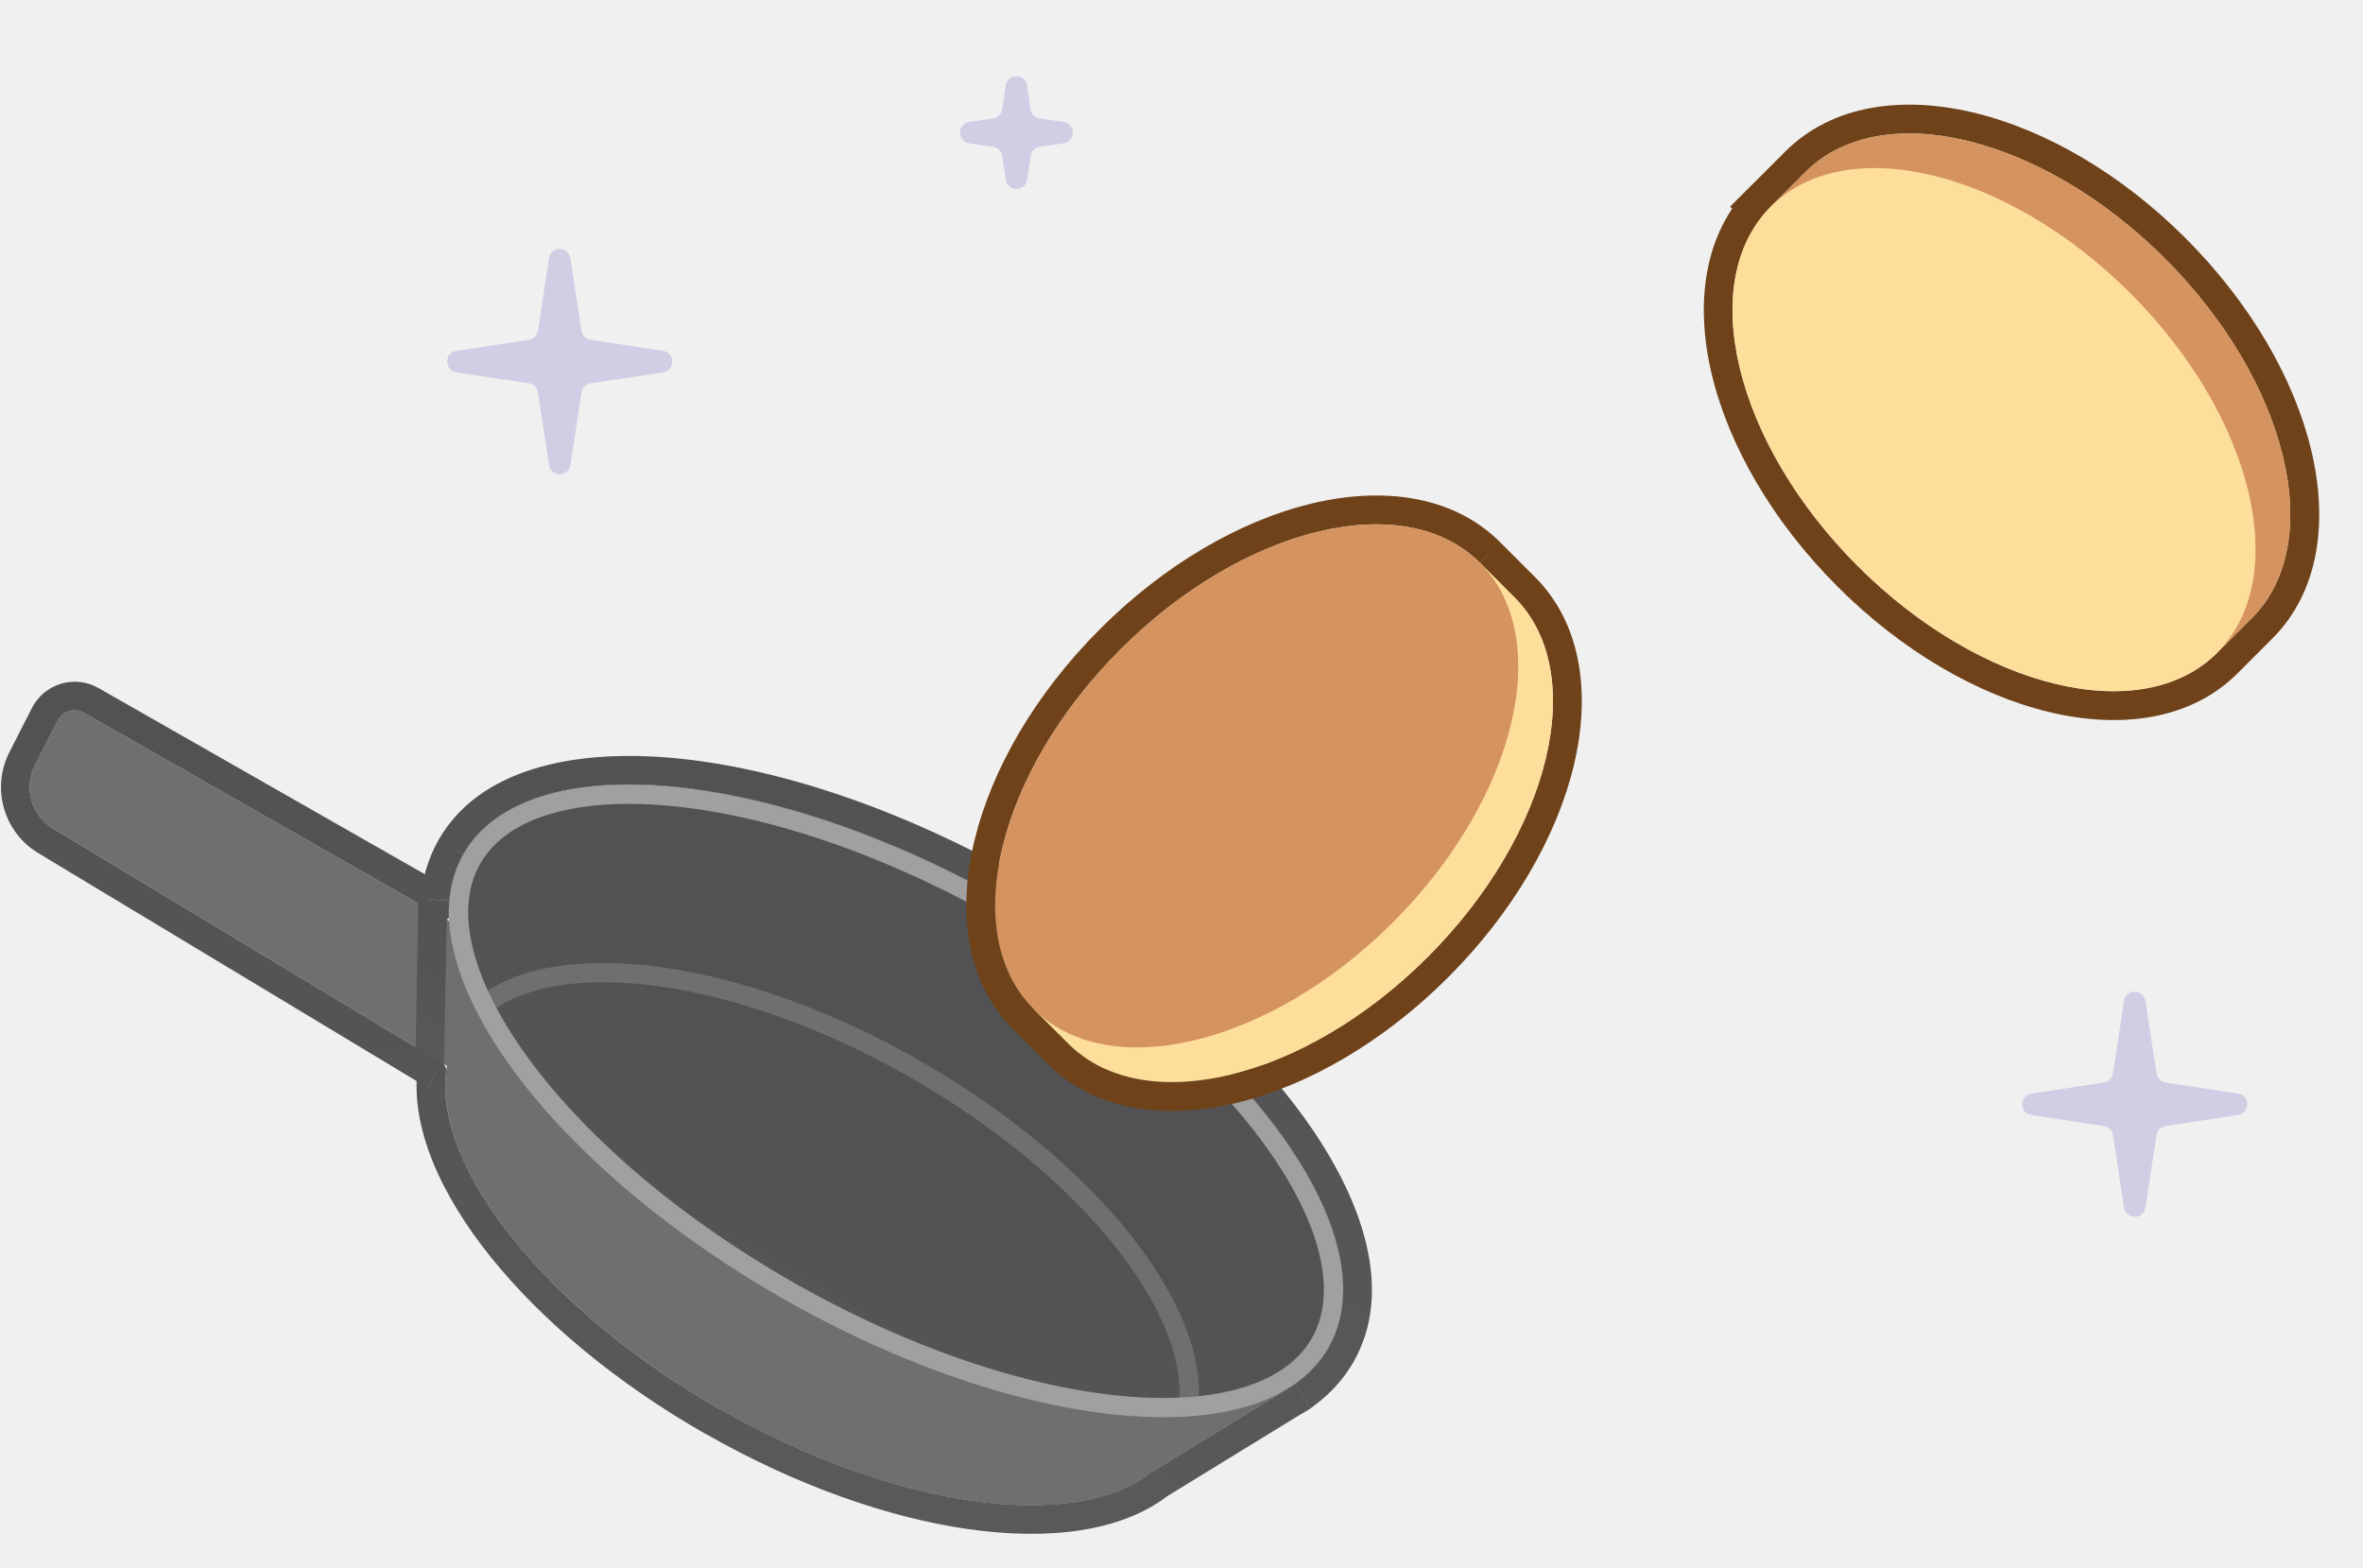
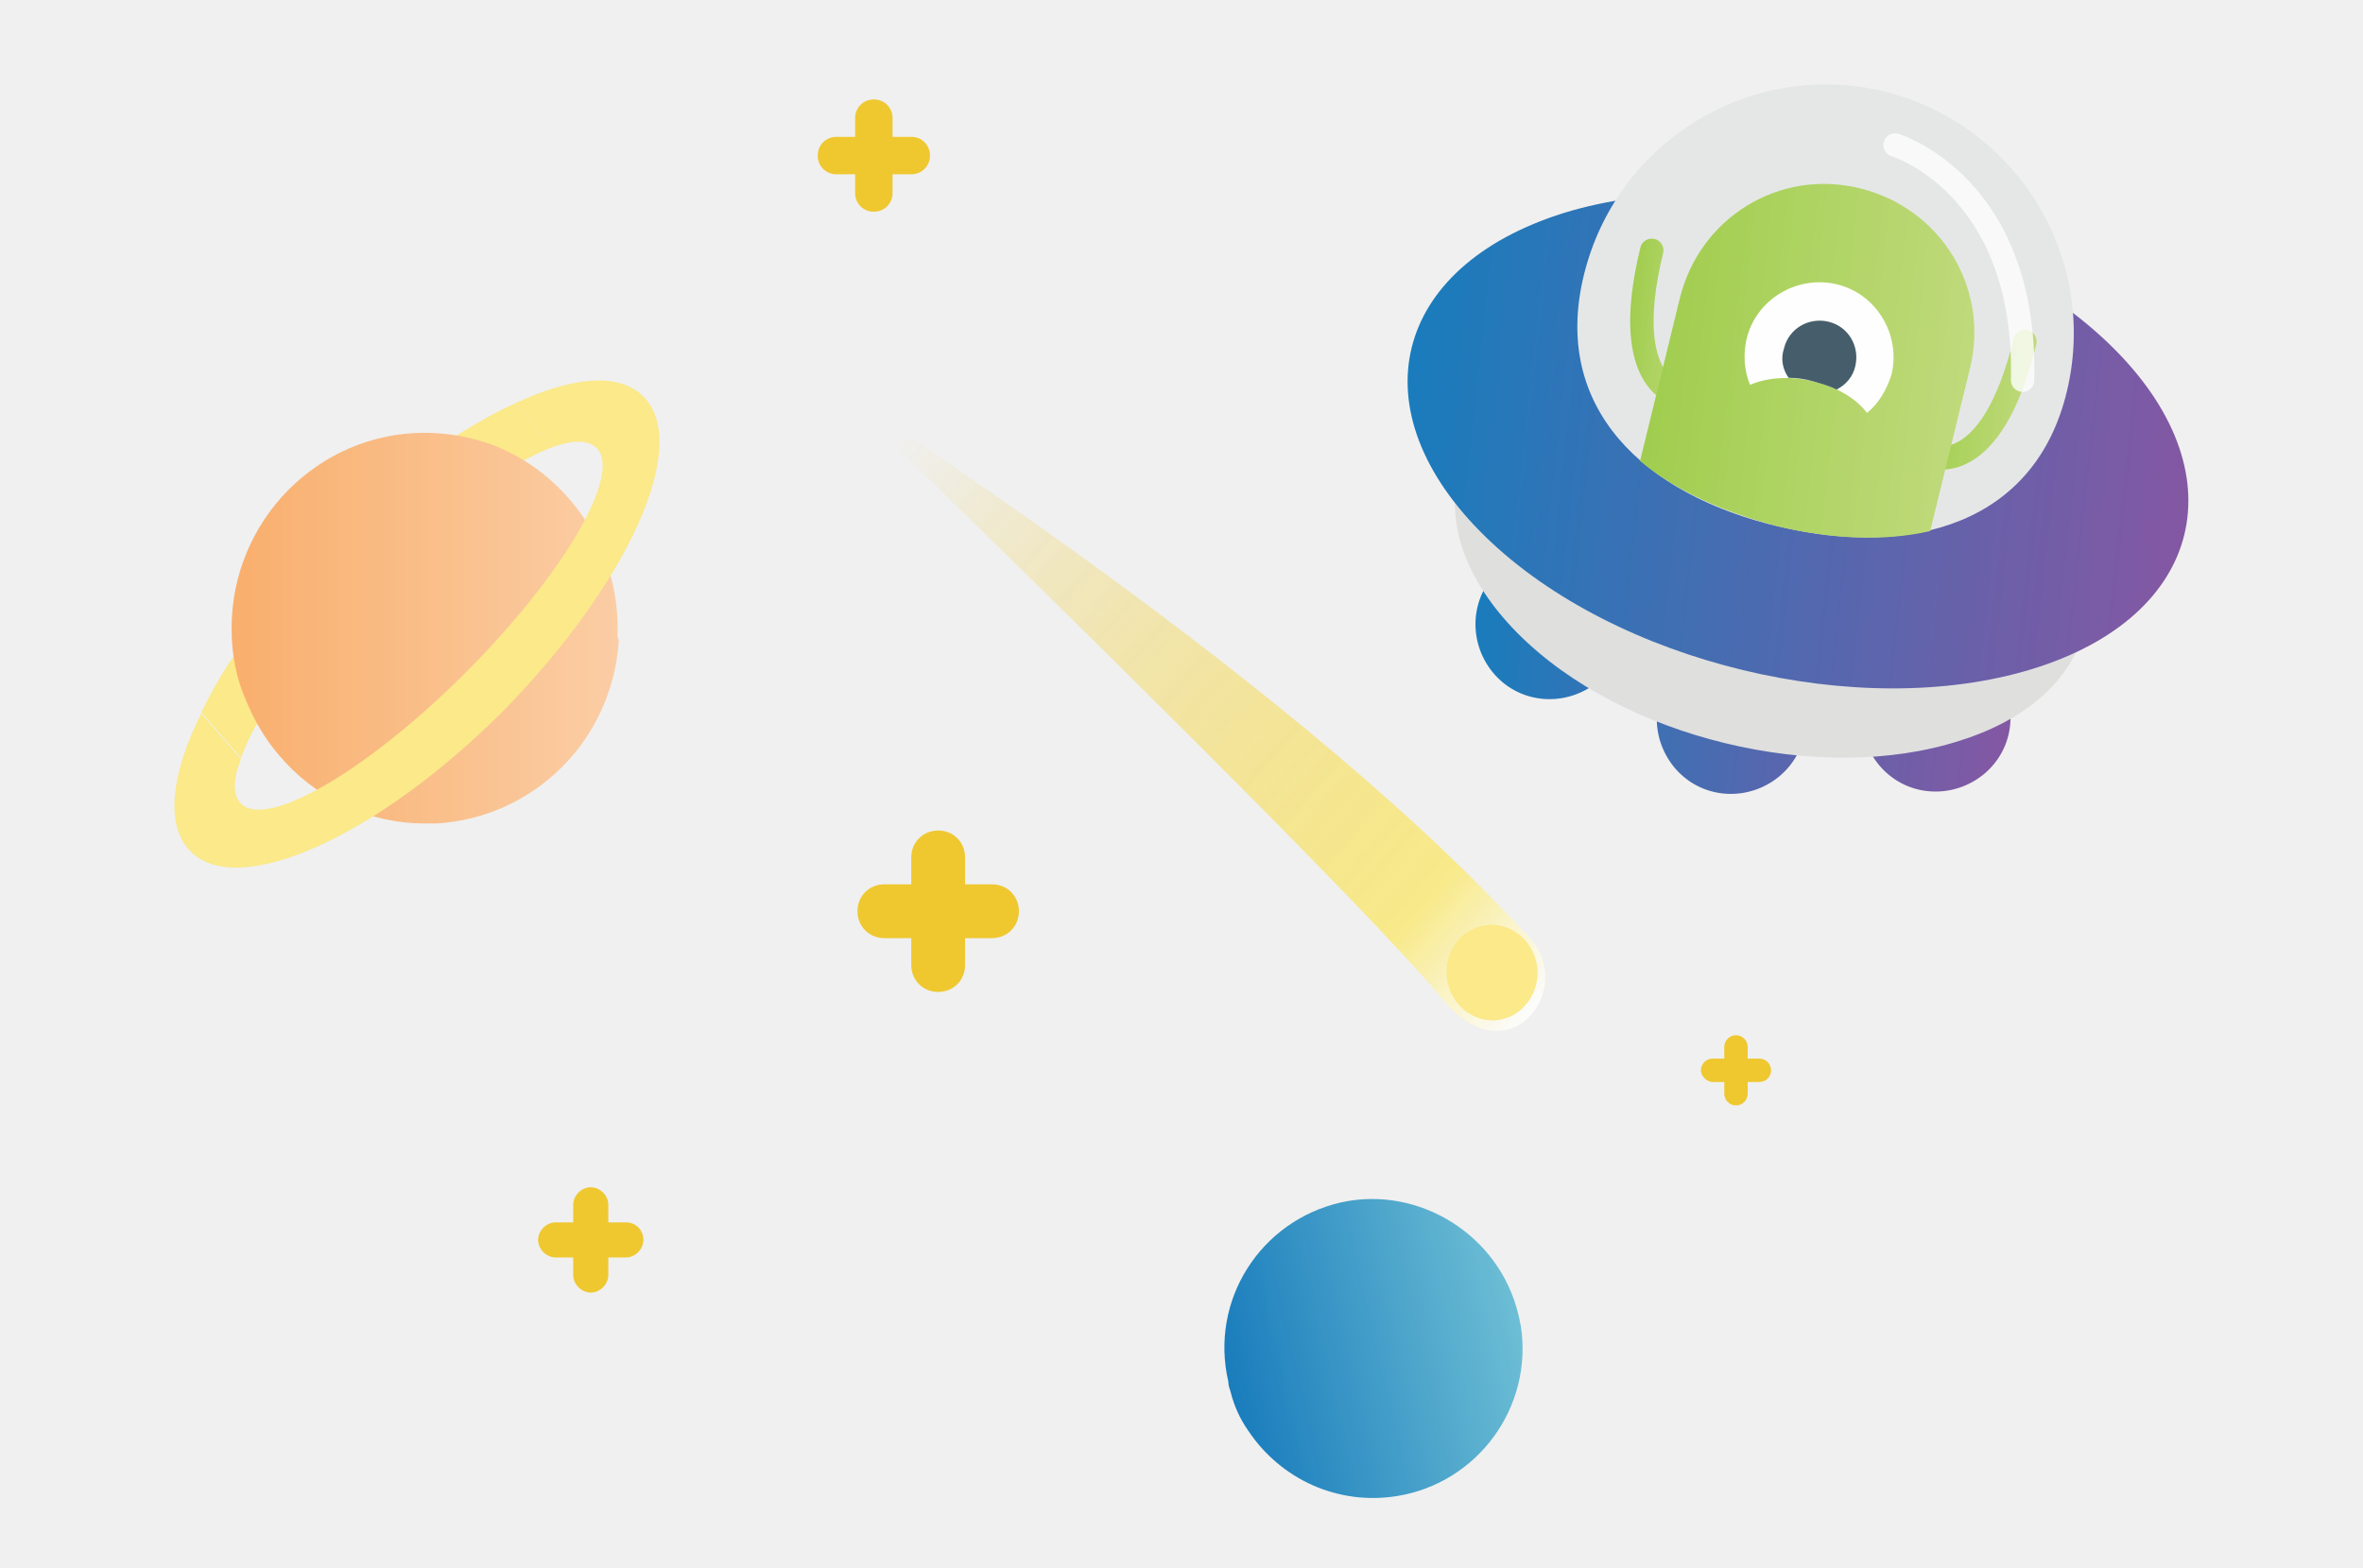
- <svg xmlns="http://www.w3.org/2000/svg" width="202" height="134" fill="none">
-   <g clip-path="url(#G)" opacity=".9">
-     <g fill="#606063">
-       <ellipse rx="35.329" ry="16.759" transform="matrix(-.868567 -.495572 -.495572 .868567 69.8631 105.917)" />
-       <path d="M96.673 126.95l14.097-8.644-72.385-41.3-.102 16.63 58.4 33.315z" />
-       <path d="M41.893 80.74L7.205 60.947a1.65 1.65 0 0 0-2.291.685l-1.93 3.79a4.13 4.13 0 0 0 1.549 5.41l35.888 21.623 1.472-11.72z" />
-     </g>
-     <ellipse fill="url(#D)" rx="42.576" ry="19.476" transform="matrix(-.868567 -.495572 -.495572 .868567 76.597 94.1158)" />
-     <g stroke-width="1.652">
-       <path stroke="#606063" d="M101.565 120.4c1.16-8.27-8.41-20.488-23.397-29.04s-30.375-10.574-36.905-5.366" />
-       <path stroke="#979797" d="M40.335 73.426c-2.407 4.22-.95 10.422 3.96 17.25 4.862 6.763 12.928 13.857 23.06 19.64s20.344 9.115 28.64 9.86c8.375.752 14.457-1.15 16.864-5.368s.95-10.422-3.96-17.25c-4.862-6.763-12.928-13.857-23.06-19.64s-20.344-9.115-28.64-9.86c-8.375-.75-14.457 1.15-16.865 5.368z" />
-     </g>
-     <path stroke="url(#E)" stroke-width="2.449" d="M36.99 77.086l-.27 14.43" />
-     <mask id="A" width="125.963" height="76.447" x="-5.031" y="57.228" fill="#000" maskUnits="userSpaceOnUse">
-       <path fill="#fff" d="M-5.03 57.228h125.963v76.447H-5.03z" />
-       <path fill-rule="evenodd" d="M61.558 120.473c-14.89-8.496-24.432-20.608-23.42-28.876.035-.287-.093-.57-.34-.72L4.534 70.833a4.13 4.13 0 0 1-1.549-5.41l1.93-3.79a1.65 1.65 0 0 1 2.291-.685L38.08 78.563c.13.075.294-.02.295-.17-.01-.325-.01-.645.006-.96l.002-.412c.018-.004.025-.008.025-.014.12-1.44.517-2.78 1.208-4 5.33-9.343 26.208-7.47 46.632 4.183s32.658 28.673 27.328 38.015c-.69 1.21-1.643 2.233-2.82 3.07.007.018.007.026.001.03l-.543.333c-.025.016-.05.03-.077.047-.047.03-.095.06-.143.088l-11.61 7.12c-6.574 5.13-21.898 3.09-36.825-5.428z" />
-     </mask>
-     <path fill="url(#F)" d="M61.558 120.473l-1.214 2.127 1.214-2.127zM4.534 70.833L3.27 72.93l1.264-2.098zm-1.55-5.4l-2.183-1.11 2.183 1.11zm1.93-3.79l2.183 1.11-2.183-1.11zm2.29-.685L8.42 58.82l-1.214 2.127zm31.177 16.486l2.446.114.002-.05v-.05l-2.45-.015zm1.235-4.416L37.5 71.802l2.127 1.214zM86.25 77.2l1.214-2.127L86.25 77.2zm27.328 38.015l2.127 1.214-2.127-1.214zm-3.363 3.433l-1.28-2.088-.012.007-.01.007 1.303 2.074zm-.077.047l-1.286-2.083 1.286 2.083zm-.143.088l-1.258-2.102-.022.014 1.28 2.088zm-11.61 7.12l-1.28-2.088-.118.073-.11.084 1.506 1.93zm12.374-7.587l1.28 2.087-1.28-2.087zm-.001-.03l1.42 1.997-1.42-1.997zM38.384 77.02l-2.45-.015 2.45.015zm-.303 1.543l1.214-2.127-1.214 2.127zm.328-1.557l-2.44-.206 2.44.206zm-.27 14.59l-2.43-.298 2.43.298zm-.34-.72l1.264-2.098-1.264 2.098zm-2.1.422c-.627 5.12 2.002 10.88 6.268 16.185 4.342 5.4 10.7 10.74 18.368 15.116l2.427-4.254c-7.222-4.12-13.08-9.084-16.978-13.93-3.974-4.942-5.61-9.37-5.224-12.52l-4.862-.596zM3.27 72.93l33.265 20.043 2.528-4.195L5.798 68.736 3.27 72.93zm-2.468-8.62a6.58 6.58 0 0 0 2.468 8.619l2.528-4.195a1.68 1.68 0 0 1-.63-2.202L.802 64.312zm1.93-3.79l-1.93 3.79 4.365 2.222 1.93-3.79-4.365-2.222zM8.42 58.82a4.1 4.1 0 0 0-5.687 1.702l4.365 2.222c-.206.406-.7.556-1.105.33L8.42 58.82zm30.876 17.617L8.42 58.82 5.99 63.073 36.868 80.7l2.427-4.254zm-3.36.882a14.58 14.58 0 0 0-.007 1.155l4.895-.16a9.68 9.68 0 0 1 .005-.767l-4.893-.227zm0-.313l-.002.412 4.898.03.002-.412-4.898-.03zm1.555-5.203c-.882 1.546-1.372 3.234-1.52 4.998l4.88.41c.094-1.116.395-2.106.895-2.982L37.5 71.802zm49.972 3.27c-10.445-5.96-21.108-9.482-29.97-10.277-8.626-.774-16.572.996-20.002 7.007l4.254 2.427c1.9-3.33 7.06-5.296 15.3-4.556 8.015.72 18.003 3.96 27.98 9.653l2.427-4.254zm28.242 41.356c3.43-6.01.9-13.752-4.145-20.784-5.194-7.225-13.65-14.612-24.097-20.572l-2.427 4.254c9.978 5.693 17.85 12.643 22.547 19.176 4.835 6.727 5.768 12.167 3.868 15.5l4.254 2.427zm-3.53 3.853c1.443-1.026 2.647-2.308 3.53-3.853L111.45 114c-.5.875-1.2 1.638-2.112 2.287l2.837 3.993zm-.68.453l.543-.333-2.56-4.175-.543.333 2.56 4.175zm-2.583-4.16l-.06.038 2.573 4.167.093-.058-2.606-4.147zm2.34 4.3l.172-.105-2.573-4.167-.115.07 2.516 4.203zm-11.588 7.106l11.6-7.12-2.56-4.175-11.61 7.12 2.56 4.176zm-39.32-5.39c7.687 4.386 15.54 7.145 22.412 8.13 6.75.966 13.057.283 17.134-2.897l-3.013-3.862c-2.498 1.95-7.14 2.81-13.426 1.9-6.166-.883-13.438-3.403-20.68-7.534l-2.427 4.254zm49.2-2.174c-1.61-.92-1.648-3.23-.066-4.2l2.56 4.175a2.46 2.46 0 0 0-.066-4.229l-2.428 4.254zm-.205-4.138a2.46 2.46 0 0 0 .205 4.138l2.428-4.254c1.56.89 1.648 3.082.204 4.11l-2.837-3.993zM40.833 77.035c-.01 1.867-2.03 3.03-3.65 2.105l2.427-4.254a2.46 2.46 0 0 0-3.675 2.119l4.898.03zM36.868 80.7a2.65 2.65 0 0 0 3.957-2.282l-4.898-.03c.01-1.722 1.872-2.796 3.368-1.942L36.868 80.7zm.316-1.55a2.46 2.46 0 0 0 3.667-1.928l-4.88-.41c.15-1.765 2.082-2.805 3.642-1.915l-2.427 4.254zm3.387 12.755c.145-1.18-.378-2.435-1.508-3.116l-2.528 4.195a1.72 1.72 0 0 1-.826-1.675l4.862.596z" mask="url(#A)" />
-     <mask id="B" width="72.832" height="72.832" x="72.421" y="32.209" fill="#000" maskUnits="userSpaceOnUse">
-       <path fill="#fff" d="M72.42 32.208h72.832v72.832H72.42z" />
-       <path fill-rule="evenodd" d="M88.356 86.256c-6.438-6.438-3.117-20.196 7.418-30.73s24.293-13.855 30.73-7.418l2.967 2.967c6.437 6.438 3.116 20.196-7.418 30.73S97.76 95.66 91.323 89.223l-2.967-2.967z" />
-     </mask>
-     <path fill="#612f01" d="M126.515 48.12l-1.744 1.744v-.003l1.746-1.74zm2.956 2.956l1.744-1.744-1.744 1.744zM90.1 84.512l.117.126.08.096.045.06.014.02-.014-.02-.045-.06-.08-.096-.117-.126L86.612 88l-.117-.126-.08-.096-.045-.06-.014-.02.014.02.045.06.08.096.117.126 3.488-3.488zm7.418-27.242c-5 5-8.2 10.684-9.42 15.736-1.23 5.1-.38 9.125 2.002 11.506L86.612 88c-4.056-4.056-4.763-10.13-3.31-16.15 1.465-6.07 5.192-12.532 10.727-18.067l3.488 3.488zm27.243-7.418c-2.382-2.38-6.407-3.233-11.507-2.002-5.05 1.22-10.736 4.42-15.736 9.42L94.03 53.78c5.535-5.535 11.997-9.262 18.067-10.727 6.022-1.454 12.095-.747 16.152 3.31l-3.488 3.488zm.01.01l3.48-3.497c.004.005.01.01.014.015l-3.493 3.482zm2.958 2.958l-2.956-2.956 3.488-3.488 2.956 2.956-3.488 3.488zM120.31 80.06c5-5 8.2-10.684 9.42-15.736 1.23-5.1.38-9.125-2.002-11.506l3.488-3.488c4.056 4.056 4.762 10.13 3.31 16.15-1.465 6.07-5.192 12.532-10.727 18.067l-3.488-3.488zM93.067 87.48c2.38 2.38 6.406 3.233 11.506 2.002 5.052-1.22 10.736-4.42 15.736-9.42l3.488 3.488c-5.535 5.535-11.996 9.26-18.067 10.727-6.022 1.454-12.095.747-16.15-3.31l3.488-3.488zM90.1 84.512l2.967 2.967-3.488 3.488L86.612 88l3.488-3.488z" mask="url(#B)" />
-     <path fill="#fedc90" d="M91.323 89.223c6.438 6.438 20.197 3.117 30.73-7.418s13.855-24.293 7.417-30.73l-2.967-2.967-38.148 38.148 2.967 2.967z" />
-     <path fill="#d1884f" d="M88.356 86.256c6.438 6.438 20.196 3.117 30.73-7.418s13.855-24.293 7.418-30.73-20.196-3.117-30.73 7.418-13.855 24.293-7.418 30.73z" />
-     <mask id="C" width="72.832" height="72.832" x="135.487" y="-1.088" fill="#000" maskUnits="userSpaceOnUse">
-       <path fill="#fff" d="M135.487-1.088h72.832v72.832h-72.832z" />
-       <path fill-rule="evenodd" d="M189.586 55.758l-.052.052c-6.438 6.438-20.196 3.117-30.73-7.418s-13.856-24.292-7.42-30.73h0l2.967-2.967c6.438-6.438 20.196-3.117 30.73 7.418s13.855 24.293 7.417 30.73l-2.914 2.915z" />
-     </mask>
-     <path fill="#612f01" d="M189.586 55.758l-1.757-1.73.007-.006.006-.006 1.744 1.744zm-38.2-38.095l1.744-1.744 1.744 1.744-1.744 1.744-1.744-1.744zm0 0l-1.744 1.744-1.744-1.744 1.744-1.744 1.744 1.744zm2.967-2.967l-1.744-1.744 1.744 1.744zM192.5 52.843l1.744 1.744-1.744-1.744zm-4.7 1.223l.04-.04 3.513 3.463-.064.065-3.488-3.488zm-27.243-7.418c5 5 10.685 8.2 15.737 9.42 5.1 1.23 9.125.38 11.506-2.002l3.488 3.488c-4.056 4.056-10.13 4.763-16.152 3.31-6.07-1.465-12.532-5.192-18.066-10.727l3.487-3.488zm-7.418-27.242c-2.38 2.382-3.232 6.406-2 11.506 1.22 5.052 4.42 10.736 9.42 15.736l-3.487 3.488c-5.535-5.535-9.262-11.996-10.727-18.066-1.454-6.022-.747-12.095 3.308-16.15l3.488 3.487zm0-3.488h0l-3.488 3.488 3.488-3.488zm2.967.52l-2.967 2.967-3.488-3.488 2.967-2.967 3.488 3.488zm27.243 7.418c-5-5-10.685-8.2-15.736-9.42-5.1-1.23-9.125-.38-11.507 2.002l-3.488-3.488c4.057-4.056 10.13-4.763 16.152-3.31 6.07 1.465 12.532 5.192 18.067 10.727l-3.488 3.488zm7.417 27.242c2.382-2.38 3.234-6.406 2.003-11.506-1.22-5.052-4.42-10.736-9.42-15.736l3.488-3.488c5.534 5.534 9.26 11.996 10.726 18.067 1.454 6.022.747 12.095-3.31 16.15l-3.488-3.488zm-2.914 2.915l2.914-2.915 3.488 3.488-2.914 2.915-3.488-3.488z" mask="url(#C)" />
-     <path fill="#d1884f" d="M192.5 52.842c6.437-6.438 3.116-20.196-7.418-30.73s-24.293-13.855-30.73-7.418l-2.967 2.967 38.148 38.148 2.967-2.967z" />
-     <path fill="#fedc90" d="M189.534 55.8c6.437-6.438 3.116-20.196-7.418-30.73s-24.293-13.855-30.73-7.418-3.117 20.196 7.417 30.73 24.293 13.855 30.73 7.418z" />
-     <g fill="#aea0d6">
-       <path d="M48.762 22.074c-.16-1.047-1.67-1.047-1.828 0l-.945 6.202c-.06.4-.375.714-.775.775l-6.202.945c-1.047.16-1.047 1.67 0 1.83l6.202.945c.4.06.714.375.775.775l.945 6.202c.16 1.047 1.67 1.047 1.828 0l.945-6.202c.06-.4.375-.714.775-.775l6.202-.945c1.047-.16 1.047-1.67 0-1.83l-6.202-.945c-.4-.06-.714-.375-.775-.775l-.945-6.202zM183.4 85.57c-.16-1.047-1.67-1.047-1.828 0l-.945 6.202c-.06.4-.375.714-.775.775l-6.202.945c-1.047.16-1.047 1.67 0 1.828l6.202.945c.4.06.714.375.775.775l.945 6.2c.16 1.048 1.67 1.048 1.828 0l.945-6.2c.06-.4.375-.714.775-.775l6.202-.945c1.048-.16 1.048-1.67 0-1.83l-6.202-.945c-.4-.06-.714-.375-.775-.775l-.945-6.202zM85.974 7.308c.16-1.047 1.67-1.047 1.83 0l.3 2.04c.06.4.375.714.775.775l2.04.3c1.047.16 1.047 1.67 0 1.83l-2.04.3c-.4.06-.714.375-.775.775l-.3 2.04c-.16 1.047-1.67 1.047-1.83 0l-.3-2.04c-.06-.4-.375-.714-.775-.775l-2.04-.3c-1.047-.16-1.047-1.67 0-1.83l2.04-.3c.4-.06.714-.375.775-.775l.3-2.04z" opacity=".5" />
+ <svg xmlns="http://www.w3.org/2000/svg" xmlns:xlink="http://www.w3.org/1999/xlink" version="1.1" id="Layer_1" x="0px" y="0px" width="202" height="134" viewBox="0 0 202 134" style="enable-background:new 0 0 202 134;" xml:space="preserve">
+   <style type="text/css">
+ 	.st0{opacity:0.9;clip-path:url(#SVGID_2_);}
+ 	.st1{fill:url(#SVGID_3_);}
+ 	.st2{fill:url(#SVGID_4_);}
+ 	.st3{fill:url(#SVGID_5_);}
+ 	.st4{fill:url(#SVGID_6_);}
+ 	.st5{fill:url(#SVGID_7_);}
+ 	.st6{fill:url(#SVGID_8_);}
+ 	.st7{fill:#DDDDDC;}
+ 	.st8{fill:url(#SVGID_9_);}
+ 	.st9{fill:#E3E5E5;}
+ 	.st10{fill:none;stroke:url(#SVGID_10_);stroke-width:2;stroke-linecap:round;stroke-miterlimit:10;}
+ 	.st11{fill:none;stroke:url(#SVGID_11_);stroke-width:2;stroke-linecap:round;stroke-miterlimit:10;}
+ 	.st12{fill:url(#SVGID_12_);}
+ 	.st13{fill:#FFFFFF;}
+ 	.st14{fill:#334E5C;}
+ 	.st15{opacity:0.8;fill:none;stroke:#FFFFFF;stroke-width:2;stroke-linecap:round;stroke-miterlimit:10;}
+ 	.st16{fill:#EEC31B;}
+ 	.st17{fill:url(#SVGID_13_);}
+ 	.st18{fill:url(#SVGID_14_);}
+ </style>
+   <g>
+     <defs>
+       <rect id="SVGID_1_" y="0" width="202" height="133.7" />
+     </defs>
+     <clipPath id="SVGID_2_">
+       <use xlink:href="#SVGID_1_" style="overflow:visible;" />
+     </clipPath>
+     <g class="st0">
+       <g>
+         <g>
+           <g>
+             <linearGradient id="SVGID_3_" gradientUnits="userSpaceOnUse" x1="113.077" y1="114.75" x2="138.637" y2="114.75" gradientTransform="matrix(0.9747 -0.2235 0.2235 0.9747 -30.9892 31.5789)">
+               <stop offset="0" style="stop-color:#016FB6" />
+               <stop offset="1" style="stop-color:#5EB8D1" />
+             </linearGradient>
+             <path class="st1" d="M129.8,112.4c0.1,0.3,0.1,0.6,0.2,0.9c1.1,7-3.7,13.5-10.6,14.6c-5,0.8-9.9-1.4-12.7-5.6       c-0.7-1-1.2-2.1-1.5-3.3c-0.1-0.3-0.2-0.6-0.2-0.9c-1.6-6.9,2.7-13.7,9.6-15.3C121.3,101.3,128.2,105.6,129.8,112.4       C129.8,112.4,129.8,112.4,129.8,112.4z" />
+           </g>
+           <g>
+             <linearGradient id="SVGID_4_" gradientUnits="userSpaceOnUse" x1="17.171" y1="49.636" x2="47.288" y2="49.636">
+               <stop offset="0" style="stop-color:#FCE87E" />
+               <stop offset="1" style="stop-color:#FCE87E" />
+             </linearGradient>
+             <path class="st2" d="M17.2,60.9l3.4,3.9c0.3-0.8,0.7-1.8,1.3-2.8l22.8-22.6c0.9-0.5,1.8-0.9,2.6-1.2L44,34.5       c-1.6,0.7-3.3,1.7-5.1,2.8l-11.5,8.1l-7.7,11.1C18.7,58,17.9,59.5,17.2,60.9L17.2,60.9z" />
+             <g>
+               <linearGradient id="SVGID_5_" gradientUnits="userSpaceOnUse" x1="19.699" y1="53.739" x2="52.76" y2="53.739">
+                 <stop offset="0" style="stop-color:#F9A75E" />
+                 <stop offset="1" style="stop-color:#FCC99C" />
+               </linearGradient>
+               <path class="st3" d="M52.8,53.7c0-5.1-2.3-9.7-5.9-12.8c0,0,0,0,0,0c-1.4-1.2-2.9-2.1-4.6-2.8v0c-1.9-0.7-3.9-1.1-6-1.1l0,0        c-9.1,0-16.5,7.5-16.5,16.7c0,0,0,0.1,0,0.1c0,0,0,0,0,0c0,2.1,0.4,4.2,1.2,6l0,0l0,0v0l0,0c0.7,1.7,1.6,3.3,2.8,4.7l0,0        c3,3.6,7.5,5.9,12.6,5.9c0.3,0,0.6,0,0.9,0l0,0c8.4-0.5,15.1-7.2,15.6-15.7l0,0l0,0C52.7,54.4,52.8,54.1,52.8,53.7z" />
+               <linearGradient id="SVGID_6_" gradientUnits="userSpaceOnUse" x1="17.171" y1="60.895" x2="17.172" y2="60.895">
+                 <stop offset="0" style="stop-color:#F9A75E" />
+                 <stop offset="1" style="stop-color:#FCC99C" />
+               </linearGradient>
+               <polygon class="st4" points="17.2,60.9 17.2,60.9 17.2,60.9 17.2,60.9       " />
+             </g>
+             <linearGradient id="SVGID_7_" gradientUnits="userSpaceOnUse" x1="14.913" y1="53.286" x2="56.387" y2="53.286">
+               <stop offset="0" style="stop-color:#FCE87E" />
+               <stop offset="1" style="stop-color:#FCE87E" />
+             </linearGradient>
+             <path class="st5" d="M55,33.9c-2.1-2.1-6.1-1.7-11,0.6l3.3,3.7h0c1.7-0.6,3-0.6,3.7,0.1c2.2,2.2-2.8,10.8-11.2,19.2       c-8.4,8.4-17,13.4-19.2,11.2c-0.7-0.7-0.7-2.1,0-3.8l-3.4-3.9c-2.6,5.2-3.1,9.6-0.9,11.8c4.1,4.1,16-1.3,26.7-12       C53.7,49.9,59.1,38,55,33.9L55,33.9z" />
+           </g>
+           <g>
+             <linearGradient id="SVGID_8_" gradientUnits="userSpaceOnUse" x1="121.82" y1="56.824" x2="168.25" y2="56.824" gradientTransform="matrix(0.994 0.109 -0.109 0.994 10.9264 -13.9333)">
+               <stop offset="0" style="stop-color:#016FB6" />
+               <stop offset="1" style="stop-color:#78469A" />
+             </linearGradient>
+             <path class="st6" d="M149.5,55.3c-3.4-0.8-6.9,1.3-7.7,4.7s1.3,6.9,4.7,7.7c3.4,0.8,6.9-1.3,7.7-4.7S152.9,56.1,149.5,55.3z        M167,55.1c-3.4-0.8-6.9,1.3-7.7,4.7c-0.8,3.4,1.3,6.9,4.7,7.7c3.4,0.8,6.9-1.3,7.7-4.7C172.5,59.4,170.4,56,167,55.1z        M134,47.2c-3.4-0.8-6.9,1.3-7.7,4.7c-0.8,3.4,1.3,6.9,4.7,7.7c3.4,0.8,6.9-1.3,7.7-4.7C139.5,51.5,137.4,48,134,47.2z" />
+             <path class="st7" d="M135.3,30.8c12-3.9,29,0.2,37.9,9.2c8.9,9,6.4,19.5-5.6,23.3c-12,3.9-29-0.2-37.9-9.2       S123.3,34.7,135.3,30.8z" />
+             <linearGradient id="SVGID_9_" gradientUnits="userSpaceOnUse" x1="113.791" y1="35.767" x2="181.373" y2="35.767" gradientTransform="matrix(0.994 0.109 -0.109 0.994 10.9264 -13.9333)">
+               <stop offset="0" style="stop-color:#016FB6" />
+               <stop offset="1" style="stop-color:#78469A" />
+             </linearGradient>
+             <path class="st8" d="M133.7,18.2c14.7-4.5,35.6,0.5,46.7,11.3s8,23.2-6.7,27.7c-14.7,4.5-35.6-0.5-46.7-11.3       S119,22.8,133.7,18.2z" />
+             <path class="st9" d="M161,7.8c11.4,2.8,18.4,14.2,15.7,25.6S163.4,47.7,152,45s-19.4-10.1-16.6-21.5S149.6,5.1,161,7.8z" />
+             <linearGradient id="SVGID_10_" gradientUnits="userSpaceOnUse" x1="132.025" y1="26.989" x2="138.262" y2="26.989" gradientTransform="matrix(0.994 0.109 -0.109 0.994 10.9264 -13.9333)">
+               <stop offset="0" style="stop-color:#97C93C" />
+               <stop offset="1" style="stop-color:#BAD76E" />
+             </linearGradient>
+             <path class="st10" d="M143.8,33.8c0,0-5.5-0.5-2.6-12.4" />
+             <linearGradient id="SVGID_11_" gradientUnits="userSpaceOnUse" x1="157.977" y1="30.506" x2="166.85" y2="30.506" gradientTransform="matrix(0.994 0.109 -0.109 0.994 10.9264 -13.9333)">
+               <stop offset="0" style="stop-color:#97C93C" />
+               <stop offset="1" style="stop-color:#BAD76E" />
+             </linearGradient>
+             <path class="st11" d="M165.1,39c0,0,5.1,2.1,8-9.8" />
+             <linearGradient id="SVGID_12_" gradientUnits="userSpaceOnUse" x1="134.369" y1="28.526" x2="161.564" y2="28.526" gradientTransform="matrix(0.994 0.109 -0.109 0.994 10.9264 -13.9333)">
+               <stop offset="0" style="stop-color:#97C93C" />
+               <stop offset="1" style="stop-color:#BAD76E" />
+             </linearGradient>
+             <path class="st12" d="M152,45c4.6,1.1,9.1,1.3,13,0.4l3.4-13.9c1.7-6.9-2.5-13.7-9.4-15.4s-13.7,2.5-15.4,9.4l-3.4,13.9       C143.3,42,147.4,43.8,152,45z" />
+             <path class="st13" d="M155,32.6c2.1,0.5,3.7,1.5,4.6,2.7c1-0.8,1.7-2,2.1-3.3c0.8-3.4-1.3-6.9-4.7-7.7       c-3.4-0.8-6.9,1.3-7.7,4.7c-0.3,1.3-0.2,2.7,0.3,3.9C151,32.3,152.9,32.1,155,32.6z" />
+             <path class="st14" d="M152.9,32.3c0.7,0,1.4,0.1,2.1,0.3c0.7,0.2,1.4,0.4,2,0.7c0.8-0.4,1.4-1.1,1.6-2c0.4-1.7-0.6-3.4-2.3-3.8       c-1.7-0.4-3.4,0.6-3.8,2.3C152.2,30.7,152.4,31.6,152.9,32.3z" />
+             <path class="st15" d="M162,12.4c0,0,11.3,3.4,10.9,20.1" />
+           </g>
+           <path class="st16" d="M77.9,11.7h-1.6v-1.6c0-0.9-0.7-1.6-1.6-1.6s-1.6,0.7-1.6,1.6v1.6h-1.6c-0.9,0-1.6,0.7-1.6,1.6      s0.7,1.6,1.6,1.6h1.6v1.6c0,0.9,0.7,1.6,1.6,1.6s1.6-0.7,1.6-1.6v-1.6h1.6c0.9,0,1.6-0.7,1.6-1.6S78.8,11.7,77.9,11.7z" />
+           <path class="st16" d="M150.4,90.5h-1v-1c0-0.6-0.5-1-1-1c-0.6,0-1,0.5-1,1v1h-1c-0.6,0-1,0.5-1,1s0.5,1,1,1h1v1c0,0.6,0.5,1,1,1      c0.6,0,1-0.5,1-1v-1h1c0.6,0,1-0.5,1-1S151,90.5,150.4,90.5z" />
+           <path class="st16" d="M84.8,75.6h-2.3v-2.3c0-1.3-1-2.3-2.3-2.3c-1.3,0-2.3,1-2.3,2.3v2.3h-2.3c-1.3,0-2.3,1-2.3,2.3      c0,1.3,1,2.3,2.3,2.3h2.3v2.3c0,1.3,1,2.3,2.3,2.3c1.3,0,2.3-1,2.3-2.3v-2.3h2.3c1.3,0,2.3-1,2.3-2.3      C87.1,76.6,86.1,75.6,84.8,75.6z" />
+           <path class="st16" d="M53.5,104.5H52V103c0-0.8-0.7-1.5-1.5-1.5c-0.8,0-1.5,0.7-1.5,1.5v1.5h-1.5c-0.8,0-1.5,0.7-1.5,1.5      s0.7,1.5,1.5,1.5h1.5v1.5c0,0.8,0.7,1.5,1.5,1.5c0.8,0,1.5-0.7,1.5-1.5v-1.5h1.5c0.8,0,1.5-0.7,1.5-1.5S54.4,104.5,53.5,104.5z" />
+         </g>
+         <linearGradient id="SVGID_13_" gradientUnits="userSpaceOnUse" x1="-12.401" y1="49.084" x2="33.358" y2="103.618" gradientTransform="matrix(1.1144 -0.1608 0.1674 1.1598 76.677 -28.3559)">
+           <stop offset="0.108" style="stop-color:#EEC31B;stop-opacity:0" />
+           <stop offset="0.84" style="stop-color:#F9E97F" />
+           <stop offset="1" style="stop-color:#FFFFFF;stop-opacity:0.9" />
+         </linearGradient>
+         <path class="st17" d="M70,31.8c-0.5,0.6,38.7,24.4,60.2,47.8c5.1,4.4-1.1,12.9-6.9,5.8C114.9,75.2,70,31.8,70,31.8z" />
+         <linearGradient id="SVGID_14_" gradientUnits="userSpaceOnUse" x1="62.521" y1="39.025" x2="69.453" y2="39.025" gradientTransform="matrix(1.1268 6.489078e-03 6.489078e-03 1.1709 52.9523 37.0316)">
+           <stop offset="0" style="stop-color:#FCE87E" />
+           <stop offset="1" style="stop-color:#FCE87E" />
+         </linearGradient>
+         <path class="st18" d="M123.7,83.7c0.3,2.2,2.3,3.8,4.4,3.5c2.1-0.3,3.6-2.4,3.3-4.6c-0.3-2.2-2.3-3.8-4.4-3.5     C124.8,79.4,123.4,81.5,123.7,83.7z" />
+       </g>
    </g>
  </g>
-   <defs>
-     <linearGradient id="D" x1="42.576" x2="42.576" y1="0" y2="38.952" gradientUnits="userSpaceOnUse">
-       <stop stop-color="#404042" />
-       <stop offset="1" stop-color="#48484b" />
-     </linearGradient>
-     <linearGradient id="E" x1="40.016" x2="33.695" y1="78.836" y2="89.766" gradientUnits="userSpaceOnUse">
-       <stop stop-color="#404042" />
-       <stop offset="1" stop-color="#48484b" />
-     </linearGradient>
-     <linearGradient id="F" x1="60.591" x2="55.695" y1="65.065" y2="126.187" gradientUnits="userSpaceOnUse">
-       <stop stop-color="#404042" />
-       <stop offset="1" stop-color="#48484b" />
-     </linearGradient>
-     <clipPath id="G">
-       <path fill="#fff" d="M0 0h202v133.654H0z" />
-     </clipPath>
-   </defs>
</svg>
